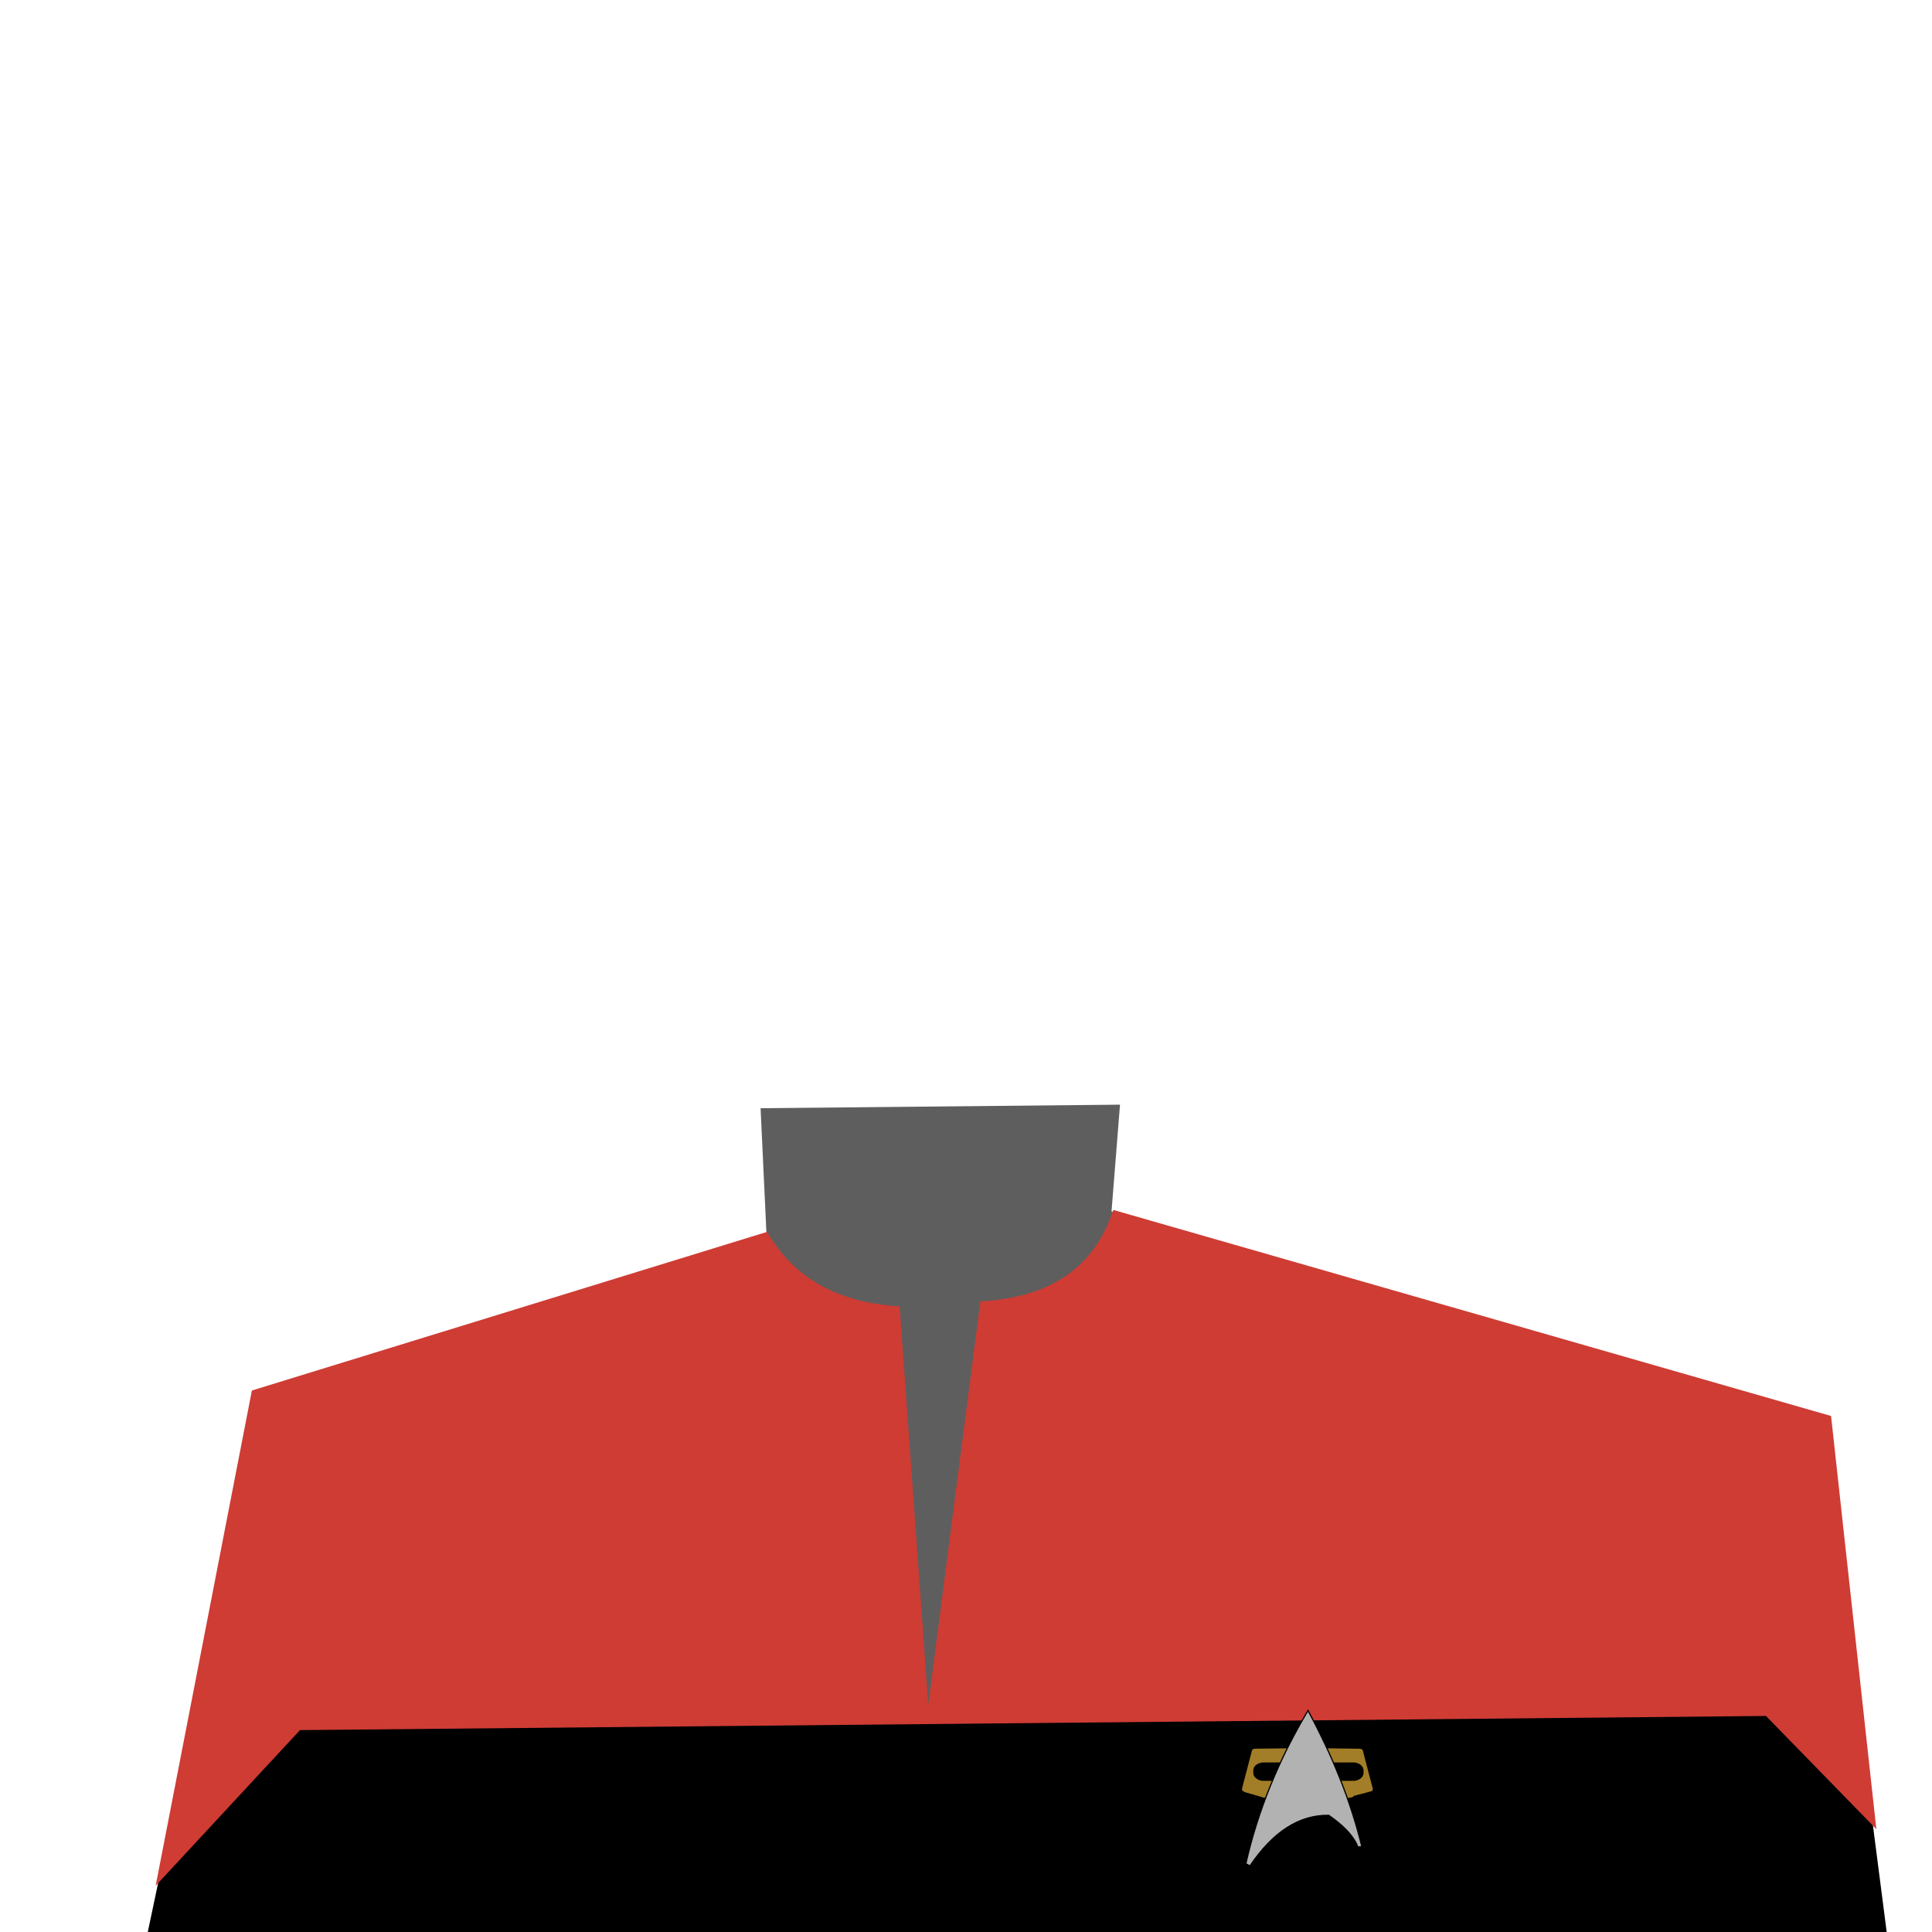
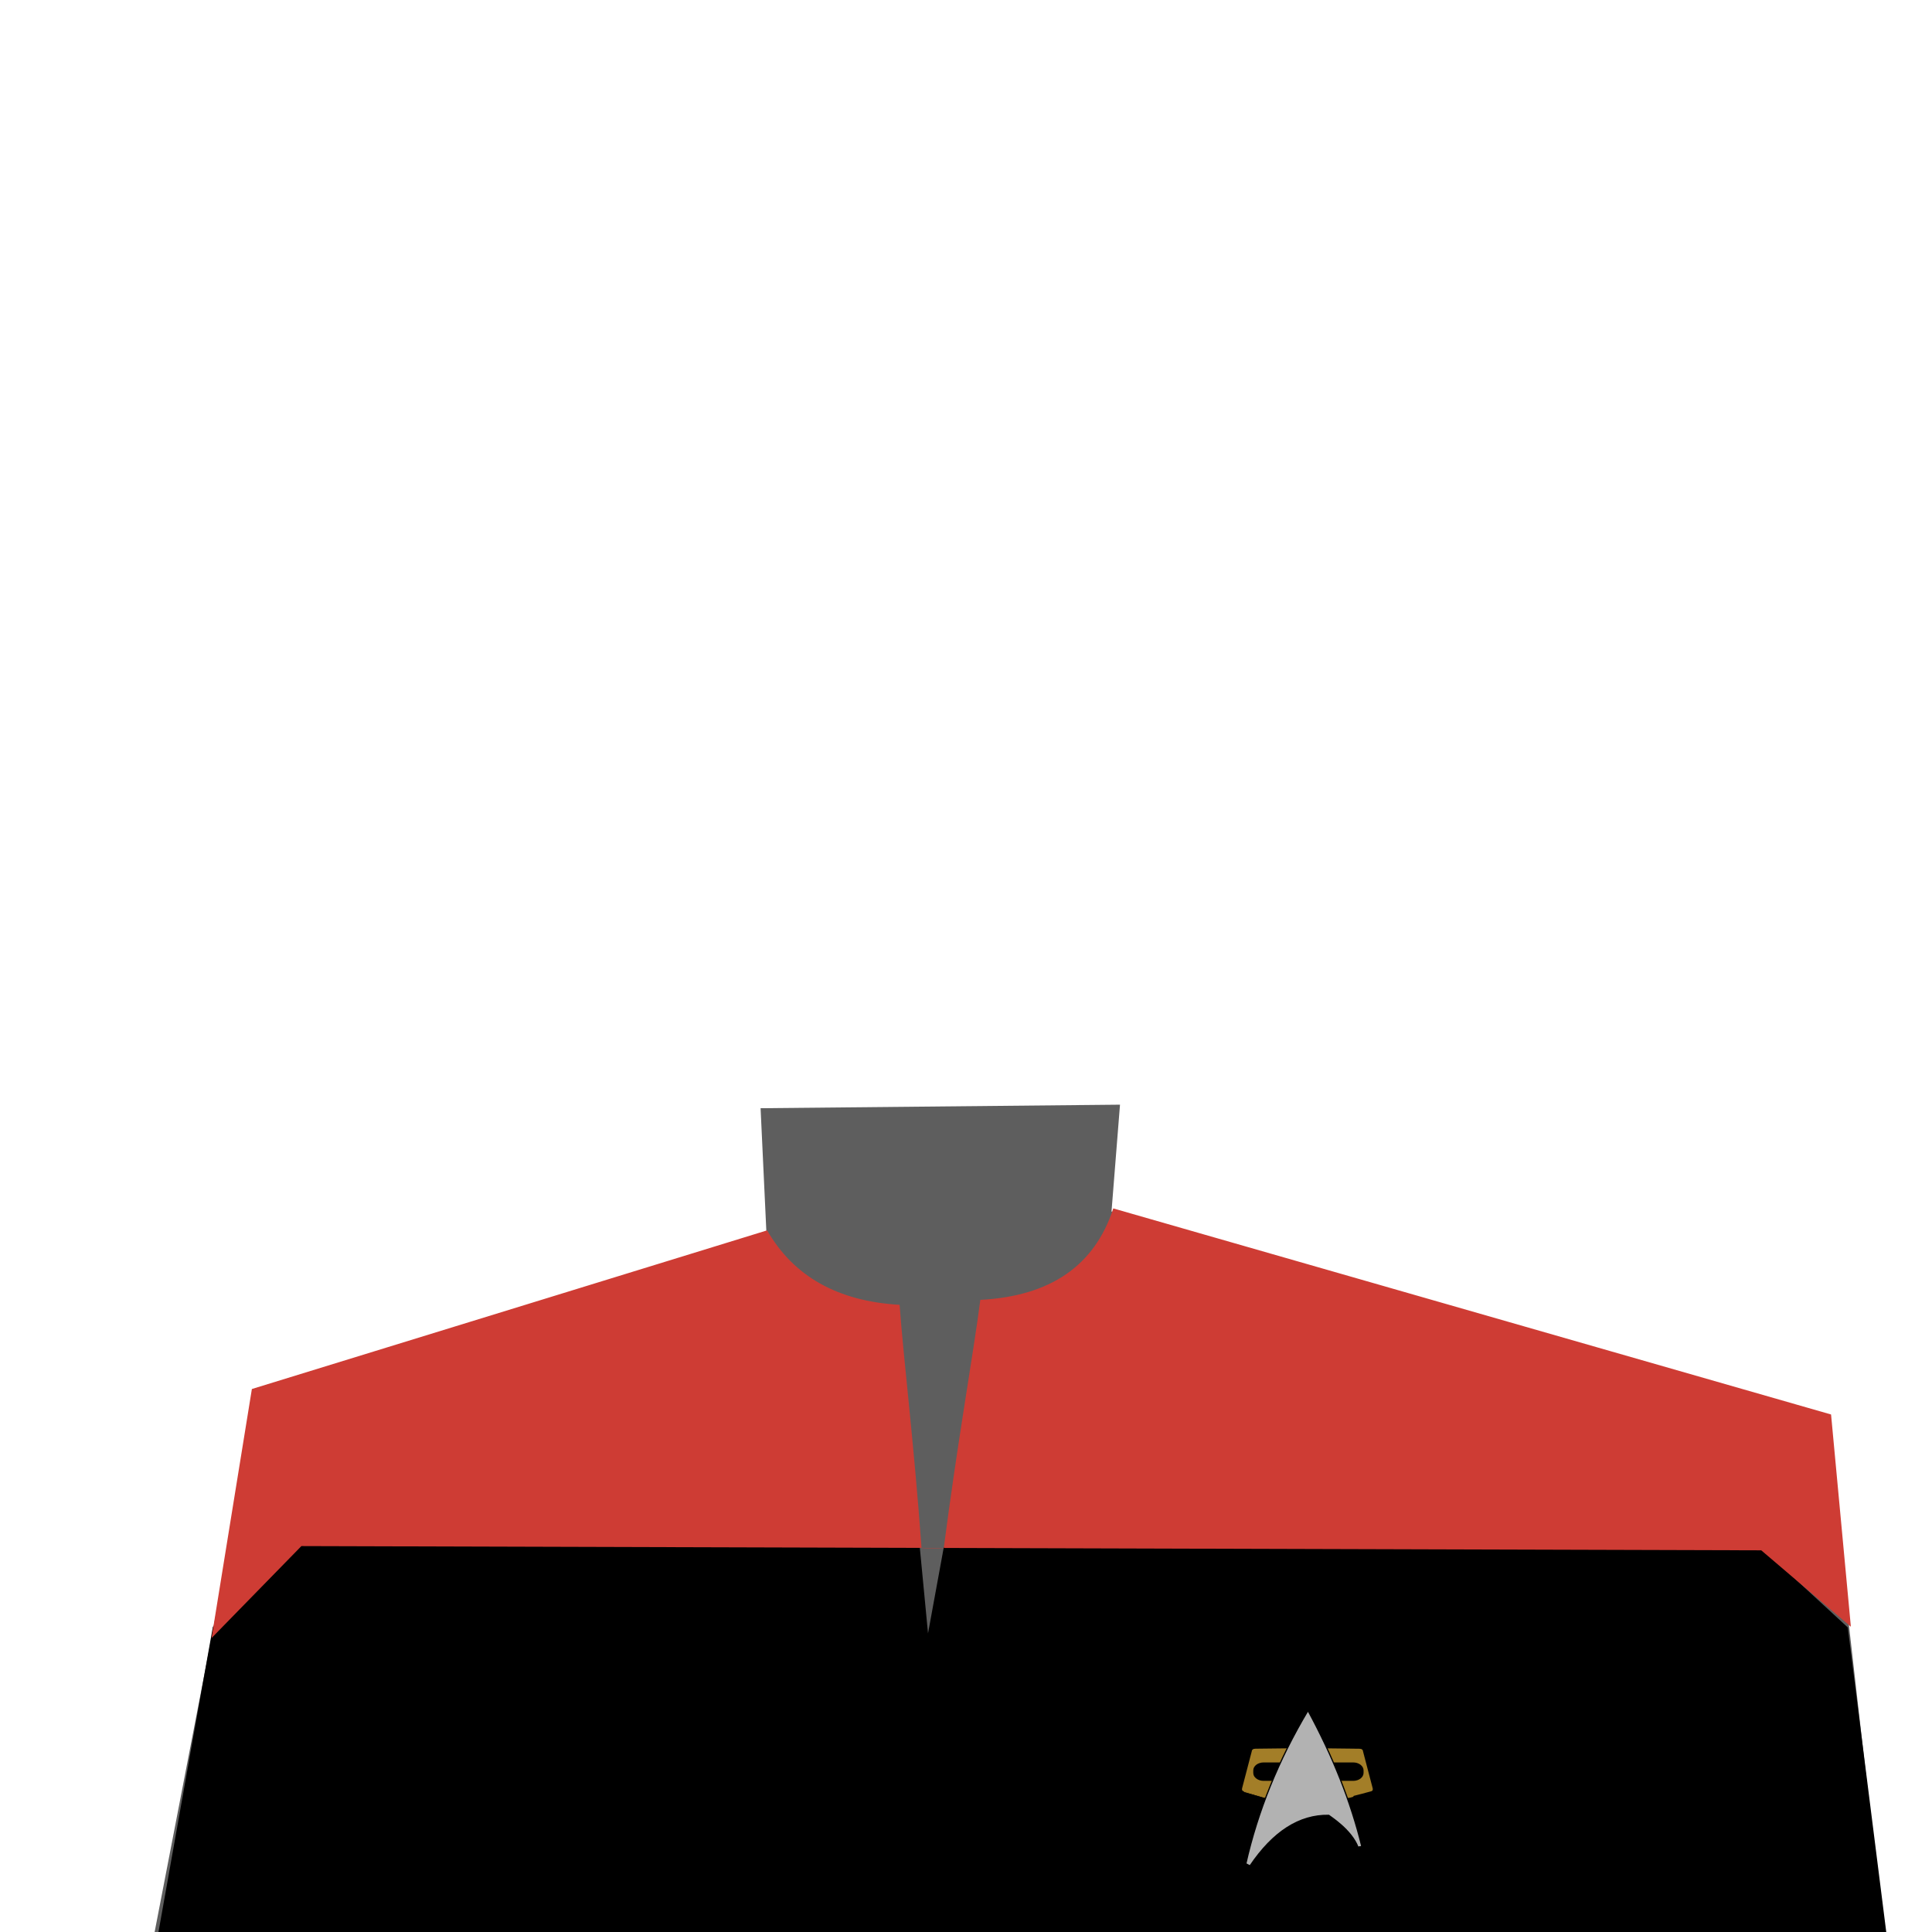
<svg xmlns="http://www.w3.org/2000/svg" width="512pt" height="512pt" viewBox="0 0 512 512">
  <style>
        .uniform-color {
            color: #CE3C34;
        }
        .uniform-undershirt-color {
            color: #5E5E5E;
        }
    </style>
  <defs />
  <path id="shape0" transform="translate(39, 292.75)" fill="currentColor" class="uniform-undershirt-color" fill-rule="evenodd" stroke-opacity="0" stroke="#000000" stroke-width="0" stroke-linecap="square" stroke-linejoin="bevel" d="M162.562 0.938L257.812 0L255.562 28.312L444.75 83.25L461.25 228L0 229.5L29.25 78L164.25 36.938Z" />
-   <path id="shape01" transform="translate(32.25, 453.25)" fill="#000000" fill-rule="evenodd" stroke-opacity="0" stroke="#000000" stroke-width="0" stroke-linecap="square" stroke-linejoin="bevel" d="M14.25 24L0 91.5L471 84L462 14.25L437.25 0L214 2.25L45.75 1.5Z" />
-   <path id="shape1" transform="translate(41.25, 320.6406)" fill="currentColor" class="uniform-color" fill-rule="evenodd" stroke-opacity="0" stroke="#000000" stroke-width="0" stroke-linecap="square" stroke-linejoin="bevel" d="M197.156 25.547C198.675 46.659 201.206 81.847 204.75 131.109C211.189 81.234 215.787 45.609 218.547 24.234C237.094 23.262 248.839 15.184 253.781 0L444 54.609L456 164.109L426.75 134.109L38.25 137.859L0 179.109L25.5 47.859L162.047 5.812C169.056 18.022 180.759 24.6 197.156 25.547Z" />
+   <path id="shape01" transform="translate(42, 407.0955)" fill="#000000" fill-rule="evenodd" stroke-opacity="0" stroke="#000000" stroke-width="0" stroke-linecap="square" stroke-linejoin="bevel" d="M14.412 24.025L0 104.905L457.875 104.905L447.675 24.187L425.213 3.456L208.125 2.891L203.936 25.761L201.75 2.953L37.525 0Z" />
  <g id="group0" transform="matrix(0.03000598 0 0 0.03000598 328.92 453.313)" fill="none">
    <g id="group1" transform="translate(0, 327.407)" fill="none">
      <path id="shape02" fill="#a37e28" fill-rule="evenodd" stroke-opacity="0" stroke="#000000" stroke-width="0" stroke-linecap="square" stroke-linejoin="bevel" d="M407.7 0L112.86 4.32L88.56 23.76L0 362.88L10.26 387.72L215.46 447.12L278.64 286.605L189.945 289.575L159.705 283.23L115.02 250.56L114.345 181.71L143.37 149.31L183.465 136.62L343.44 139.455L407.16 9.72Z" />
      <path id="shape11" transform="translate(758.7, 1.44)" fill="#a37e28" fill-rule="evenodd" stroke-opacity="0" stroke="#000000" stroke-width="0" stroke-linecap="square" stroke-linejoin="bevel" d="M0 0L296.46 3.78L319.14 13.5L325.62 33.48L410.4 361.8L406.08 381.24L386.64 391.5L180.36 447.12L118.935 286.335L240.3 285.66L271.62 279.315L309.96 250.83L317.79 199.53L301.86 161.865L257.31 135.945L57.915 135.81Z" />
    </g>
-     <path id="shape011" transform="translate(1.928496, 328.307)" fill="none" stroke="#000000" stroke-width="10.8" stroke-linecap="square" stroke-linejoin="bevel" d="M407.031 0L125.151 3.24C101.247 3.384 88.287 12.744 86.272 31.32C69.207 96.552 40.767 205.272 0.951 357.48C-2.459 375.075 3.3 385.875 18.232 389.88C148.119 425.592 212.919 443.592 212.631 443.88" />
+     <path id="shape011" transform="translate(1.9285, 328.307)" fill="none" stroke="#000000" stroke-width="10.8" stroke-linecap="square" stroke-linejoin="bevel" d="M407.031 0L125.151 3.24C101.247 3.384 88.287 12.744 86.272 31.32C69.207 96.552 40.767 205.272 0.951 357.48C-2.459 375.075 3.3 385.875 18.232 389.88C148.119 425.592 212.919 443.592 212.631 443.88" />
    <path id="shape111" transform="translate(112.32, 463.667)" fill="none" stroke="#000000" stroke-width="10.8" stroke-linecap="square" stroke-linejoin="bevel" d="M692.64 2.47909e-15L876.96 0C924.677 2.18621e-15 963.36 28.943 963.36 64.647L963.36 87.273C963.36 122.976 924.677 151.92 876.96 151.92L777.285 151.92M155.88 151.92L86.4 151.92C38.683 151.92 8.36716e-15 122.976 1.42109e-14 87.273L0 64.647C5.8437e-15 28.943 38.683 8.44673e-15 86.4 1.0633e-14L246.6 8.47831e-15" />
    <path id="shape0111" transform="matrix(-1 0 0 1 1167.955 328.4751)" fill="none" stroke="#000000" stroke-width="10.8" stroke-linecap="square" stroke-linejoin="bevel" d="M407.031 0L125.151 3.24C101.247 3.384 88.287 12.744 86.272 31.32C69.207 96.552 40.767 205.272 0.951 357.48C-2.459 375.075 3.3 385.875 18.232 389.88C148.119 425.592 227.499 443.592 227.211 443.88" />
    <path id="shape021" transform="translate(41.08771, -5.6843418860808e-14)" fill="#b2b2b2" stroke="#000000" stroke-width="10.8" stroke-linecap="square" stroke-linejoin="miter" stroke-miterlimit="2.16" d="M549.065 0C288.677 436.964 105.655 888.013 0 1353.15L36.801 1371.94C240.478 1070.25 472.297 921.381 732.257 925.339C744.677 936.217 931.709 1051.71 990.954 1207.01C997.726 1204.64 1009.01 1202.86 1024.81 1201.65C928.711 808.63 770.128 408.079 549.065 0Z" />
  </g>
+   <path id="shape1" transform="translate(56.0625, 320.2437)" fill="currentColor" class="uniform-color" fill-rule="evenodd" stroke-opacity="0" stroke="#000000" stroke-width="0" stroke-linecap="square" stroke-linejoin="bevel" d="M182.344 25.547C183.387 40.047 186.157 62.224 188.155 90.001C188.551 90.06 193.719 90.069 194.048 90.01C197.705 61.679 201.829 38.988 203.735 24.234C222.282 23.262 234.027 15.184 238.969 0L429.188 54.609L434.438 110.859L410.688 90.609L23.812 89.484L0 113.859L10.688 47.859L147.235 5.812C154.244 18.022 165.947 24.6 182.344 25.547Z" />
</svg>
